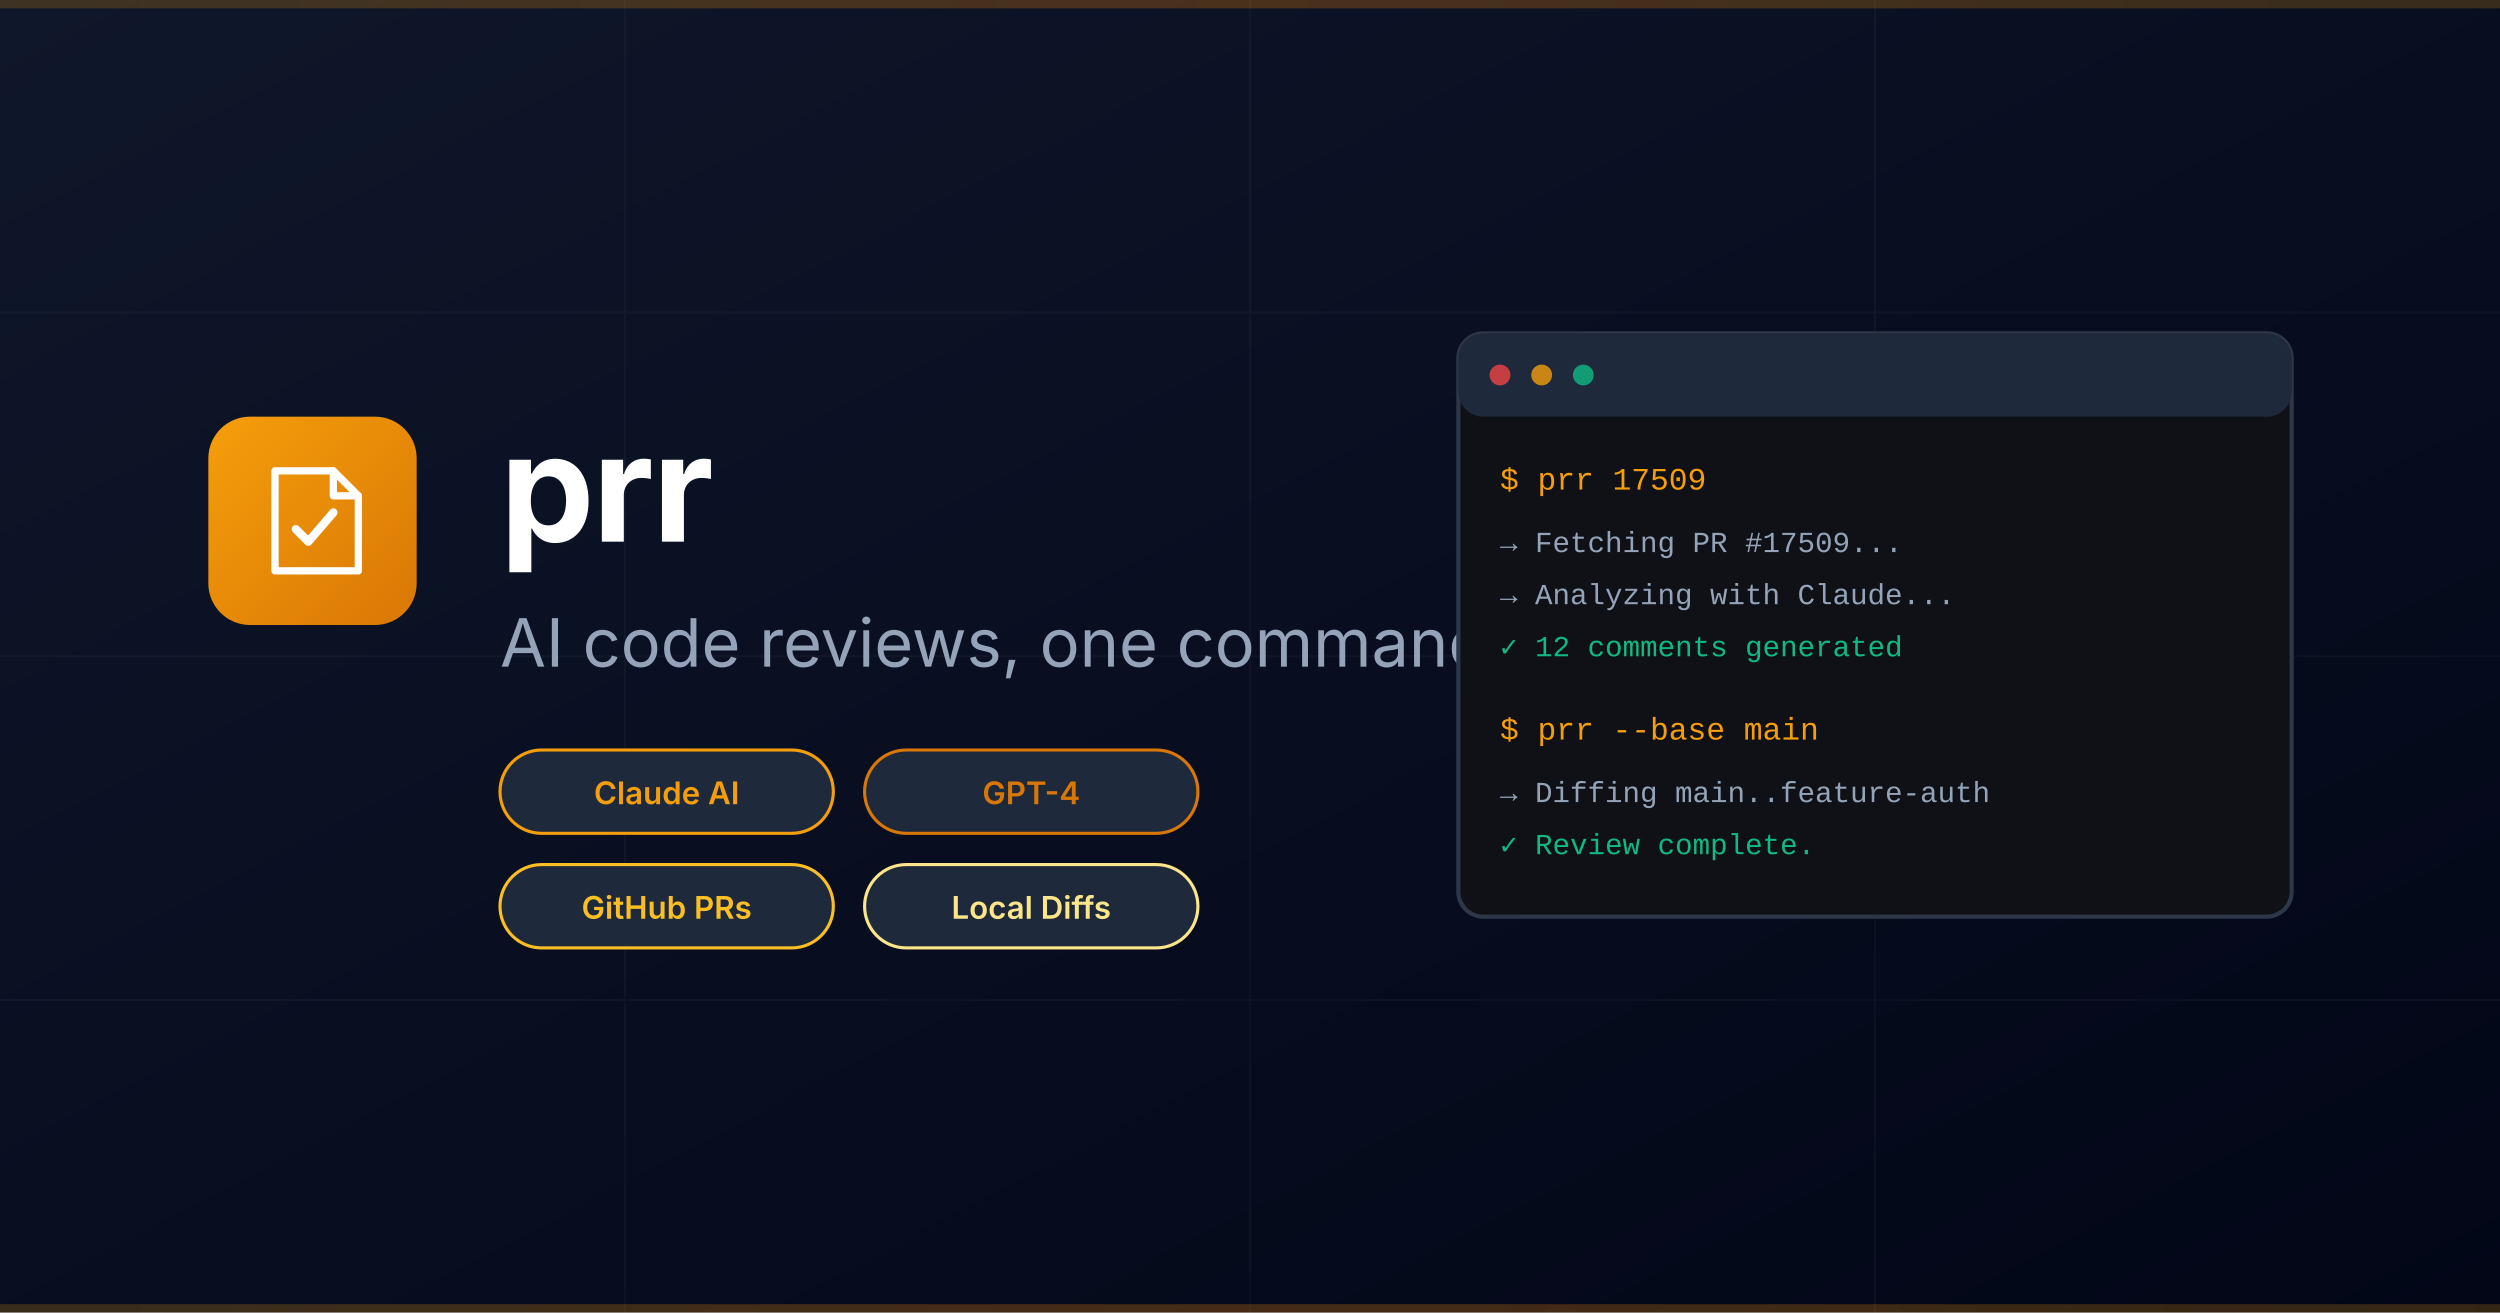
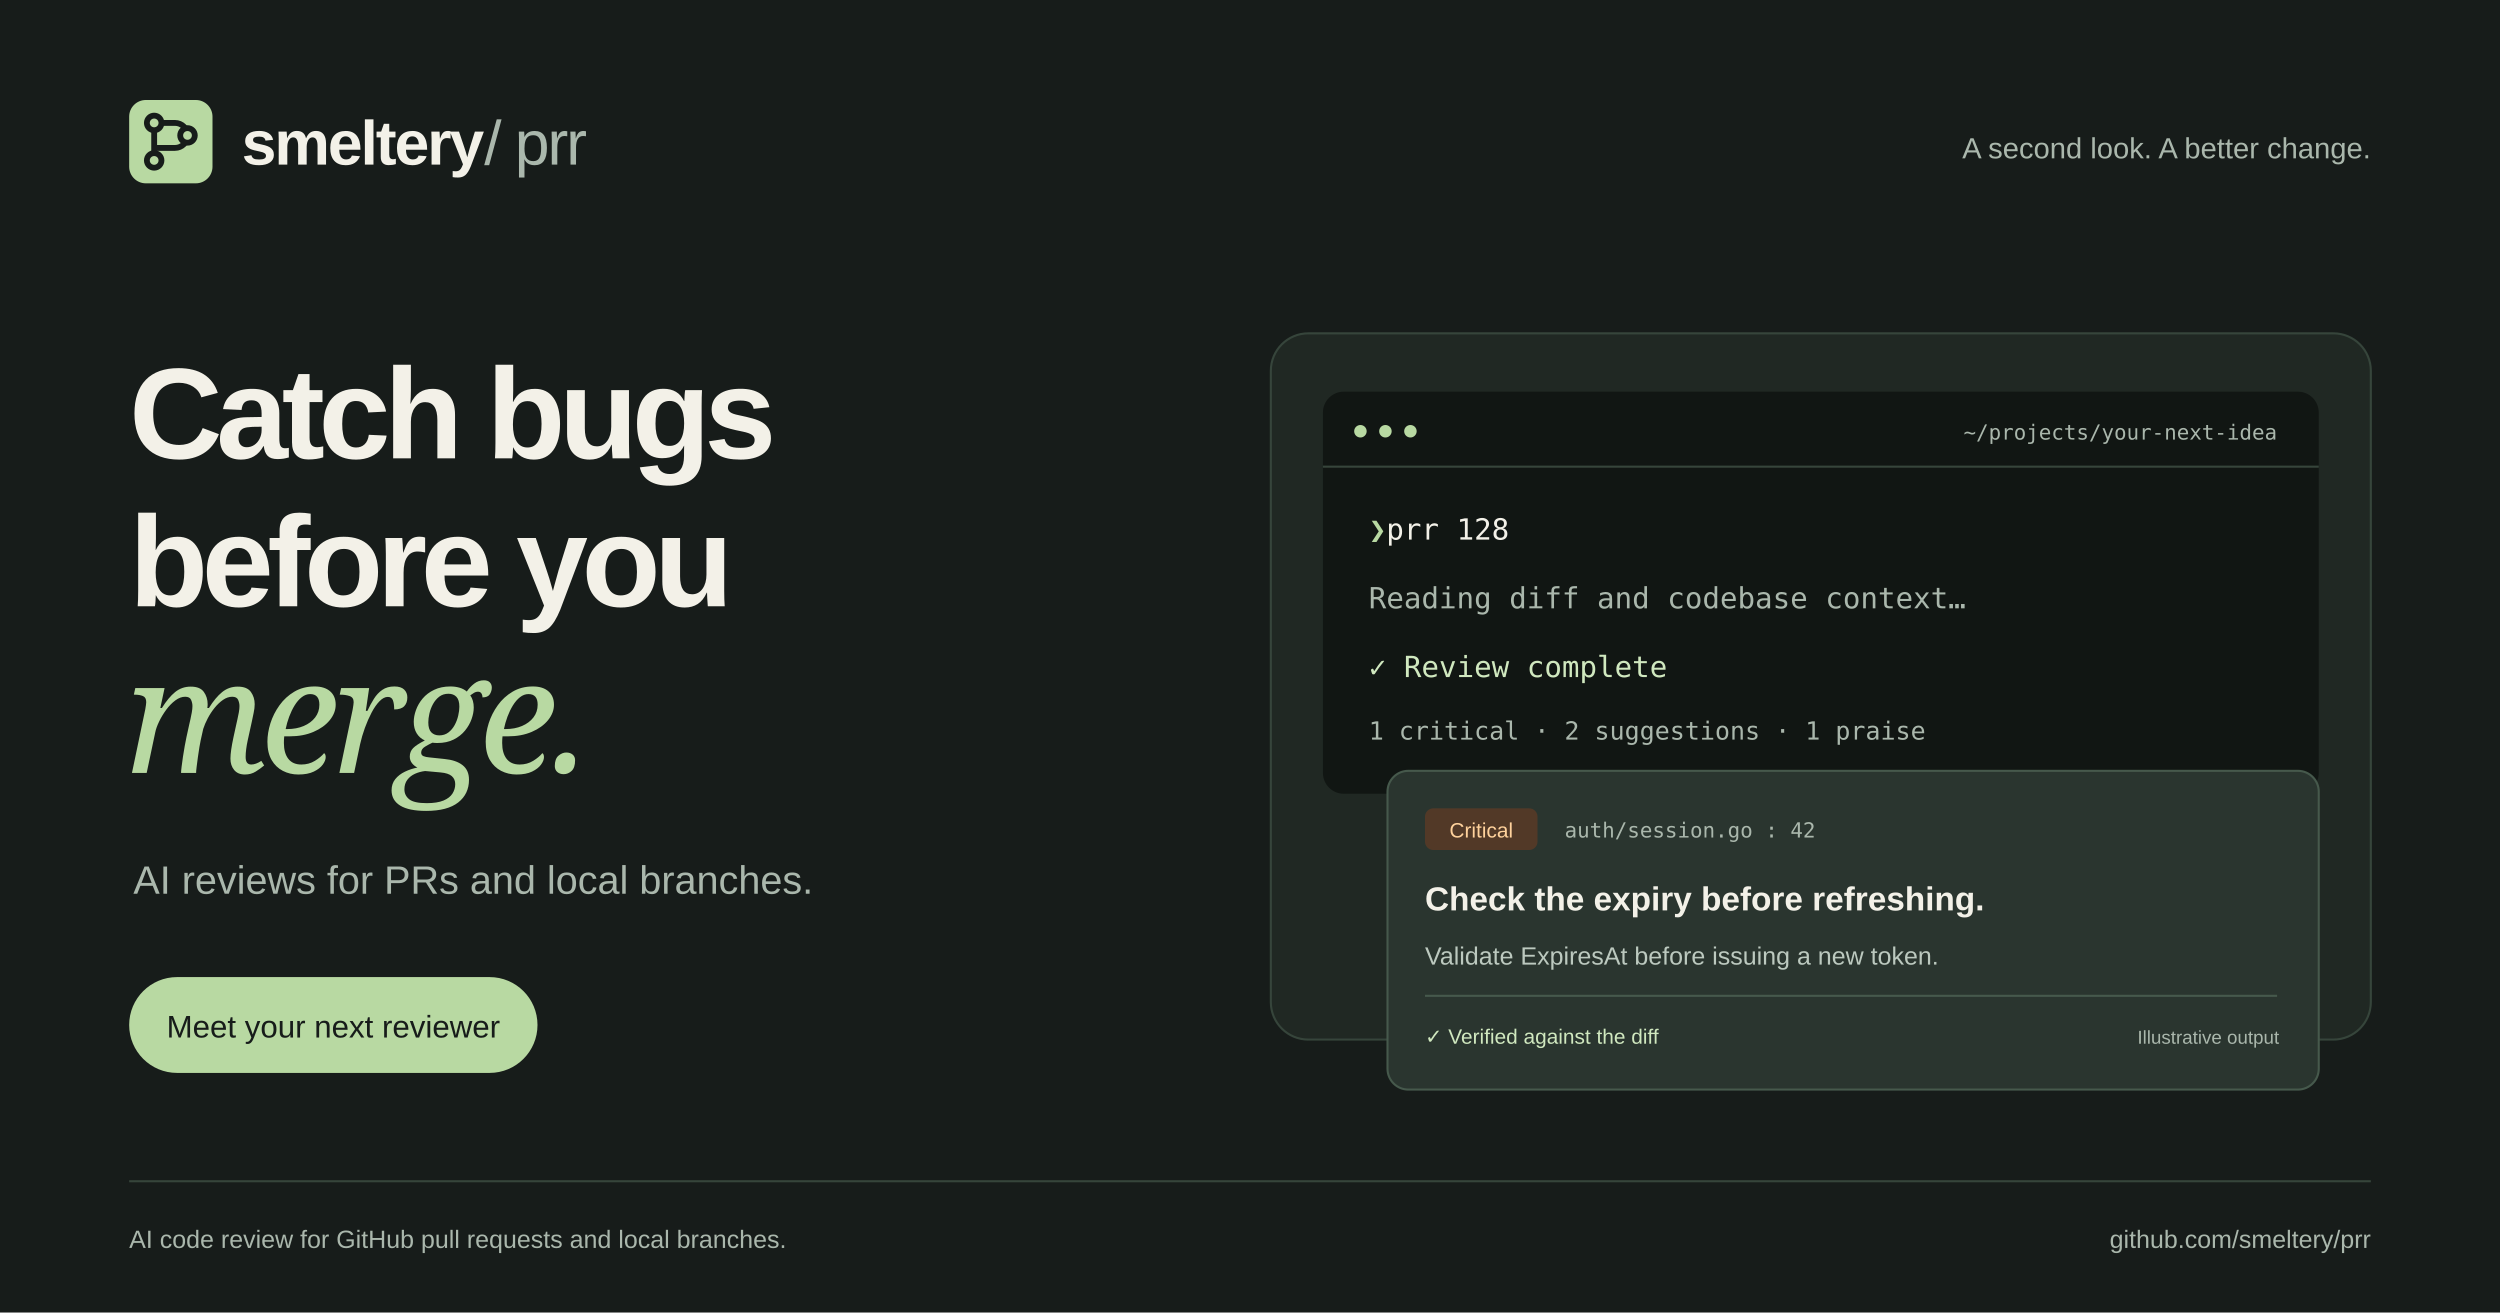
- <svg xmlns="http://www.w3.org/2000/svg" viewBox="0 0 1200 630">
-   <defs>
-     <linearGradient id="bgGradient" x1="0%" y1="0%" x2="100%" y2="100%">
-       <stop offset="0%" style="stop-color:#0f172a;stop-opacity:1" />
-       <stop offset="100%" style="stop-color:#020617;stop-opacity:1" />
-     </linearGradient>
-     <linearGradient id="logoGradient" x1="0%" y1="0%" x2="100%" y2="100%">
-       <stop offset="0%" style="stop-color:#f59e0b;stop-opacity:1" />
-       <stop offset="100%" style="stop-color:#d97706;stop-opacity:1" />
-     </linearGradient>
-     <linearGradient id="accentGradient" x1="0%" y1="0%" x2="100%" y2="0%">
-       <stop offset="0%" style="stop-color:#f59e0b;stop-opacity:0.2" />
-       <stop offset="50%" style="stop-color:#d97706;stop-opacity:0.3" />
-       <stop offset="100%" style="stop-color:#f59e0b;stop-opacity:0.2" />
-     </linearGradient>
-   </defs>
-   <rect width="1200" height="630" fill="url(#bgGradient)" />
-   <g opacity="0.03">
-     <line x1="0" y1="150" x2="1200" y2="150" stroke="#fff" stroke-width="1" />
-     <line x1="0" y1="315" x2="1200" y2="315" stroke="#fff" stroke-width="1" />
-     <line x1="0" y1="480" x2="1200" y2="480" stroke="#fff" stroke-width="1" />
-     <line x1="300" y1="0" x2="300" y2="630" stroke="#fff" stroke-width="1" />
-     <line x1="600" y1="0" x2="600" y2="630" stroke="#fff" stroke-width="1" />
-     <line x1="900" y1="0" x2="900" y2="630" stroke="#fff" stroke-width="1" />
+ <svg xmlns="http://www.w3.org/2000/svg" width="1200" height="630" viewBox="0 0 1200 630">
+   <rect width="1200" height="630" fill="#171c1a" />
+   <g font-family="Arial, Helvetica, sans-serif" fill="#f3f1e8">
+     <g transform="translate(62 48)">
+       <rect width="40" height="40" rx="8" fill="#b8d9a2" />
+       <g fill="none" stroke="#171c1a" stroke-width="2.8" stroke-linecap="round" stroke-linejoin="round">
+         <path d="M12 29V11h10a6 6 0 0 1 0 12H12" />
+         <circle cx="12" cy="11" r="3.5" fill="#b8d9a2" />
+         <circle cx="12" cy="29" r="3.5" fill="#b8d9a2" />
+         <circle cx="28" cy="17" r="3.5" fill="#b8d9a2" />
+       </g>
+     </g>
+     <text x="116" y="79" font-size="30" font-weight="600" letter-spacing="-1">smeltery<tspan fill="#aab7ac" font-weight="400"> / prr</tspan>
+     </text>
+     <text x="1138" y="76" text-anchor="end" font-size="14" fill="#aab7ac">A second look. A better change.</text>
+     <text x="62" y="220" font-size="62" font-weight="600" letter-spacing="-3">Catch bugs</text>
+     <text x="62" y="291" font-size="62" font-weight="600" letter-spacing="-3">before you</text>
+     <text x="60" y="371" font-family="Georgia, serif" font-style="italic" font-size="76" letter-spacing="-3" fill="#b8d9a2">merge.</text>
+     <text x="64" y="429" font-size="19" fill="#aab7ac">AI reviews for PRs and local branches.</text>
+     <rect x="62" y="469" width="196" height="46" rx="23" fill="#b8d9a2" />
+     <text x="160" y="498" text-anchor="middle" font-size="15" fill="#171c1a">Meet your next reviewer</text>
+     <rect x="610" y="160" width="528" height="339" rx="18" fill="#202823" stroke="#36453b" />
+     <rect x="635" y="188" width="478" height="193" rx="10" fill="#111613" />
+     <g fill="#b8d9a2">
+       <circle cx="653" cy="207" r="3" />
+       <circle cx="665" cy="207" r="3" />
+       <circle cx="677" cy="207" r="3" />
+     </g>
+     <text x="1093" y="211" text-anchor="end" font-family="monospace" font-size="10" fill="#aab7ac">~/projects/your-next-idea</text>
+     <path d="M635 224h478" stroke="#36453b" />
+     <g font-family="monospace" font-size="14">
+       <text x="657" y="259">
+         <tspan fill="#b8d9a2">❯ </tspan>prr 128</text>
+       <text x="657" y="292" fill="#aab7ac">Reading diff and codebase context…</text>
+       <text x="657" y="325" fill="#d0e8bf">✓ Review complete</text>
+       <text x="657" y="355" font-size="12" fill="#aab7ac">1 critical · 2 suggestions · 1 praise</text>
+     </g>
+     <rect x="666" y="370" width="447" height="153" rx="10" fill="#2a352f" stroke="#46594c" />
+     <rect x="684" y="388" width="54" height="20" rx="4" fill="#523927" />
+     <text x="711" y="402" text-anchor="middle" font-size="10" fill="#ffd29c">Critical</text>
+     <text x="751" y="402" font-size="10" font-family="monospace" fill="#aab7ac">auth/session.go : 42</text>
+     <text x="684" y="437" font-size="16" font-weight="600">Check the expiry before refreshing.</text>
+     <text x="684" y="463" font-size="12" fill="#bcc9bf">Validate ExpiresAt before issuing a new token.</text>
+     <path d="M684 478h409" stroke="#46594c" />
+     <text x="684" y="501" font-size="10" fill="#d0e8bf">✓ Verified against the diff</text>
+     <text x="1094" y="501" text-anchor="end" font-size="9" fill="#aab7ac">Illustrative output</text>
+     <path d="M62 567h1076" stroke="#36453b" />
+     <text x="62" y="599" font-size="12" fill="#aab7ac">AI code review for GitHub pull requests and local branches.</text>
+     <text x="1138" y="599" text-anchor="end" font-size="12" fill="#aab7ac">github.com/smeltery/prr</text>
  </g>
-   <rect width="1200" height="4" fill="url(#accentGradient)" />
-   <g transform="translate(100, 200)">
-     <rect width="100" height="100" rx="20" fill="url(#logoGradient)" />
-     <g transform="translate(50, 50)" stroke="white" stroke-width="3.5" fill="none" stroke-linecap="round" stroke-linejoin="round">
-       <path d="M -18,-24 L 10,-24 L 22,-12 L 22,24 L -18,24 Z" />
-       <path d="M 10,-24 L 10,-12 L 22,-12" />
-       <path d="M -8,4 L -2,10 L 10,-4" stroke-width="4" />
-     </g>
-   </g>
-   <text x="240" y="260" font-family="-apple-system, BlinkMacSystemFont, 'Segoe UI', sans-serif" font-size="72" font-weight="700" fill="white" letter-spacing="-1">
-     prr
-   </text>
-   <text x="240" y="320" font-family="-apple-system, BlinkMacSystemFont, 'Segoe UI', sans-serif" font-size="32" font-weight="400" fill="#94a3b8" letter-spacing="0">
-     AI code reviews, one command.
-   </text>
-   <g transform="translate(240, 360)">
-     <rect x="0" y="0" width="160" height="40" rx="20" fill="#1e293b" stroke="#f59e0b" stroke-width="1.5" />
-     <text x="80" y="26" font-family="-apple-system, BlinkMacSystemFont, 'Segoe UI', sans-serif" font-size="15" font-weight="600" fill="#f59e0b" text-anchor="middle">
-       Claude AI
-     </text>
-     <rect x="175" y="0" width="160" height="40" rx="20" fill="#1e293b" stroke="#d97706" stroke-width="1.5" />
-     <text x="255" y="26" font-family="-apple-system, BlinkMacSystemFont, 'Segoe UI', sans-serif" font-size="15" font-weight="600" fill="#d97706" text-anchor="middle">
-       GPT-4
-     </text>
-     <rect x="0" y="55" width="160" height="40" rx="20" fill="#1e293b" stroke="#fbbf24" stroke-width="1.5" />
-     <text x="80" y="81" font-family="-apple-system, BlinkMacSystemFont, 'Segoe UI', sans-serif" font-size="15" font-weight="600" fill="#fbbf24" text-anchor="middle">
-       GitHub PRs
-     </text>
-     <rect x="175" y="55" width="160" height="40" rx="20" fill="#1e293b" stroke="#fde68a" stroke-width="1.5" />
-     <text x="255" y="81" font-family="-apple-system, BlinkMacSystemFont, 'Segoe UI', sans-serif" font-size="15" font-weight="600" fill="#fde68a" text-anchor="middle">
-       Local Diffs
-     </text>
-   </g>
-   <g transform="translate(700, 160)">
-     <rect width="400" height="280" rx="12" fill="#0f1117" stroke="#2d3748" stroke-width="2" />
-     <rect width="400" height="40" rx="12" fill="#1e293b" />
-     <circle cx="20" cy="20" r="5" fill="#ef4444" opacity="0.8" />
-     <circle cx="40" cy="20" r="5" fill="#f59e0b" opacity="0.8" />
-     <circle cx="60" cy="20" r="5" fill="#10b981" opacity="0.8" />
-     <text x="20" y="75" font-family="'SF Mono', Monaco, 'Courier New', monospace" font-size="15" fill="#f59e0b" font-weight="500">$ prr 17509</text>
-     <text x="20" y="105" font-family="'SF Mono', Monaco, 'Courier New', monospace" font-size="14" fill="#94a3b8">→ Fetching PR #17509...</text>
-     <text x="20" y="130" font-family="'SF Mono', Monaco, 'Courier New', monospace" font-size="14" fill="#94a3b8">→ Analyzing with Claude...</text>
-     <text x="20" y="155" font-family="'SF Mono', Monaco, 'Courier New', monospace" font-size="14" fill="#10b981">✓ 12 comments generated</text>
-     <text x="20" y="195" font-family="'SF Mono', Monaco, 'Courier New', monospace" font-size="15" fill="#f59e0b" font-weight="500">$ prr --base main</text>
-     <text x="20" y="225" font-family="'SF Mono', Monaco, 'Courier New', monospace" font-size="14" fill="#94a3b8">→ Diffing main..feature-auth</text>
-     <text x="20" y="250" font-family="'SF Mono', Monaco, 'Courier New', monospace" font-size="14" fill="#10b981">✓ Review complete.</text>
-   </g>
-   <rect y="626" width="1200" height="4" fill="url(#accentGradient)" />
</svg>
